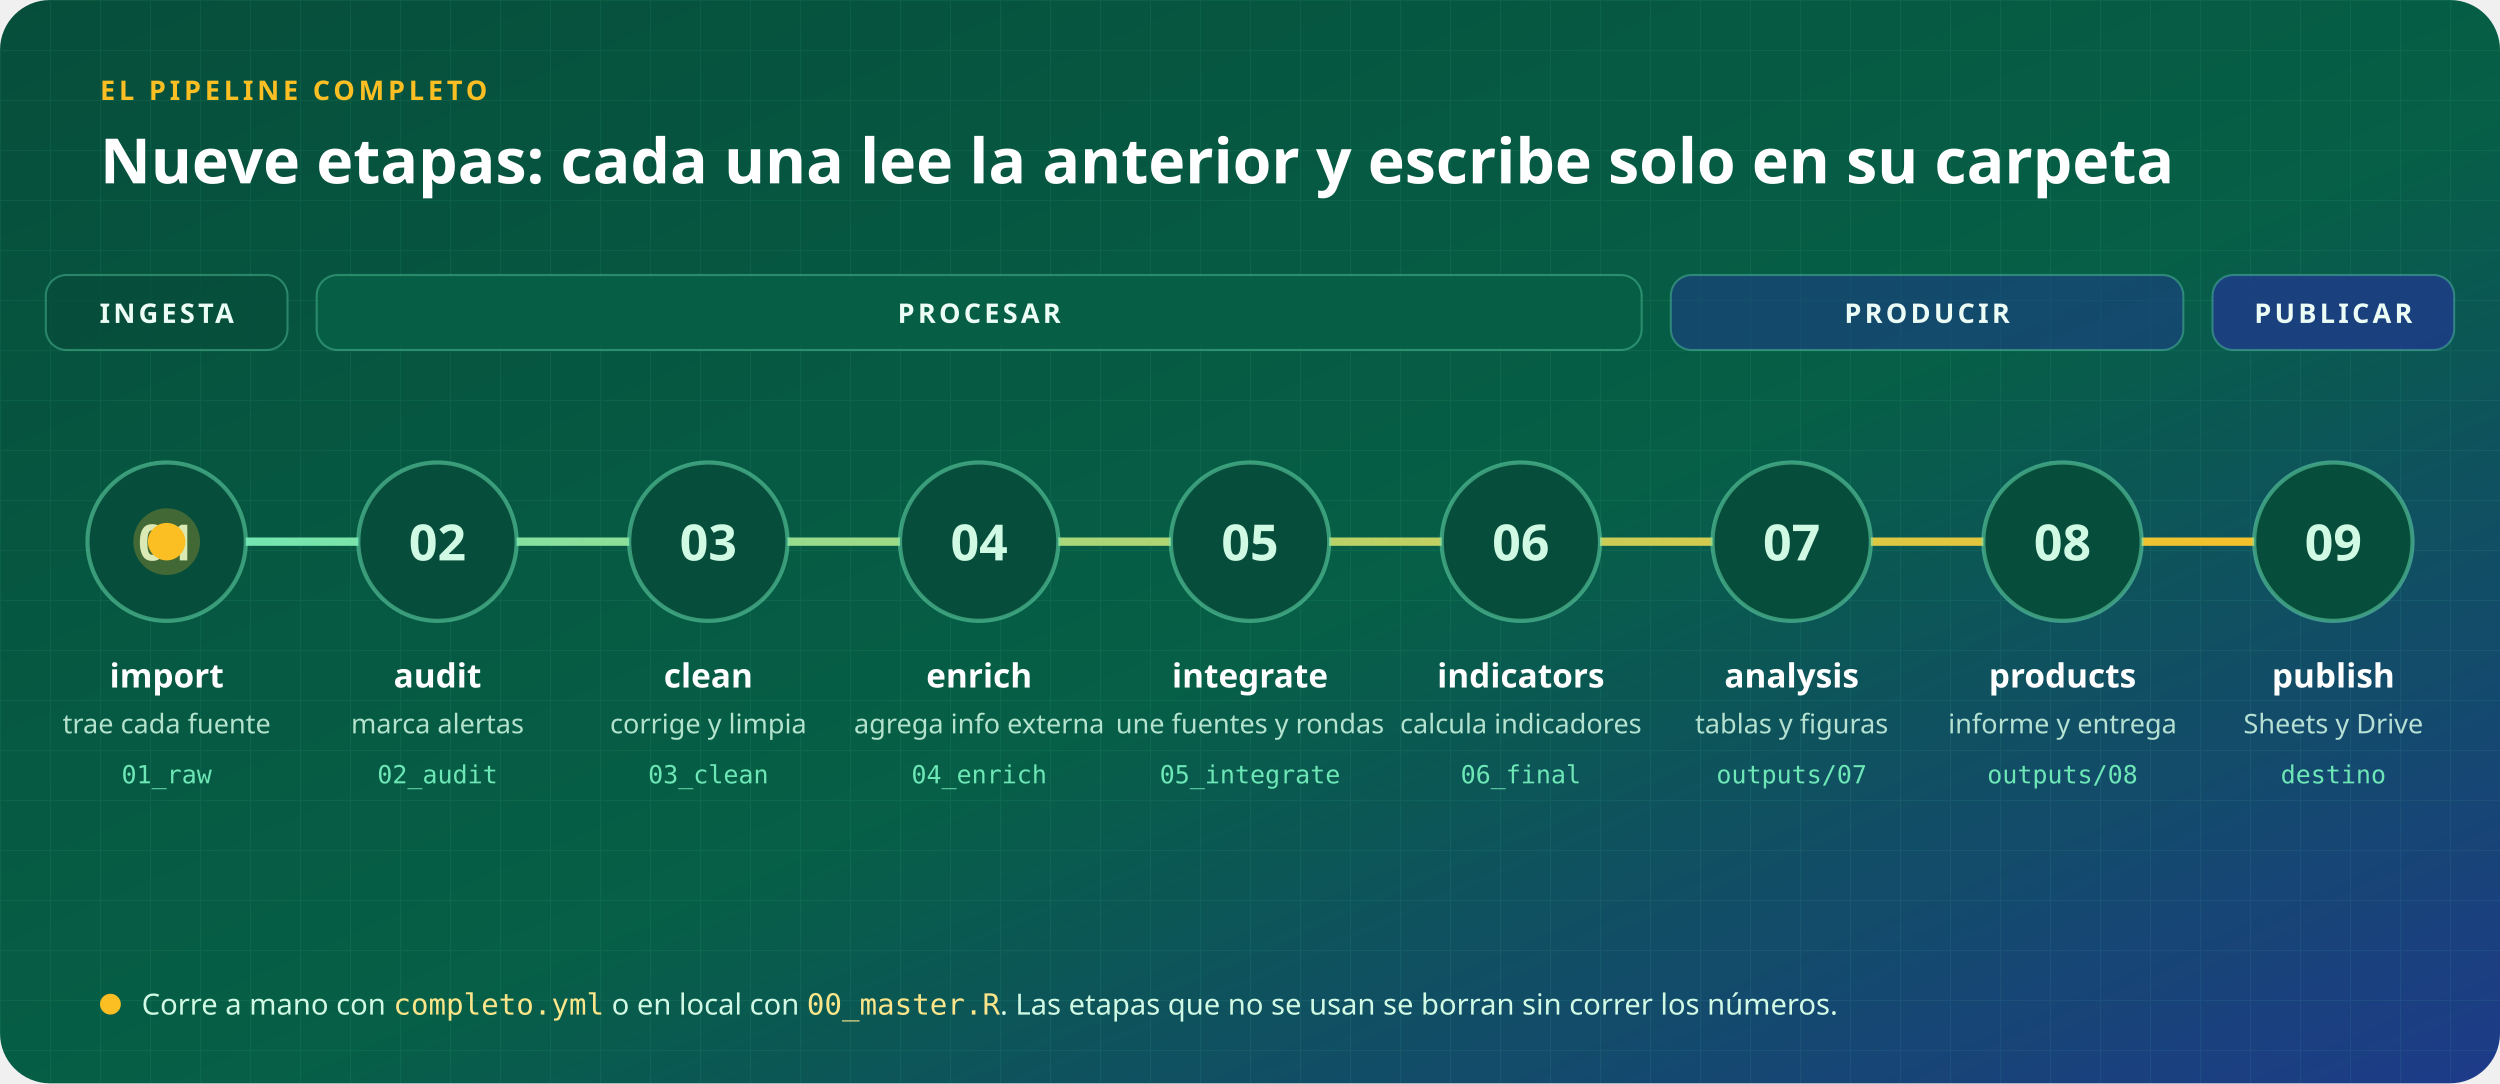
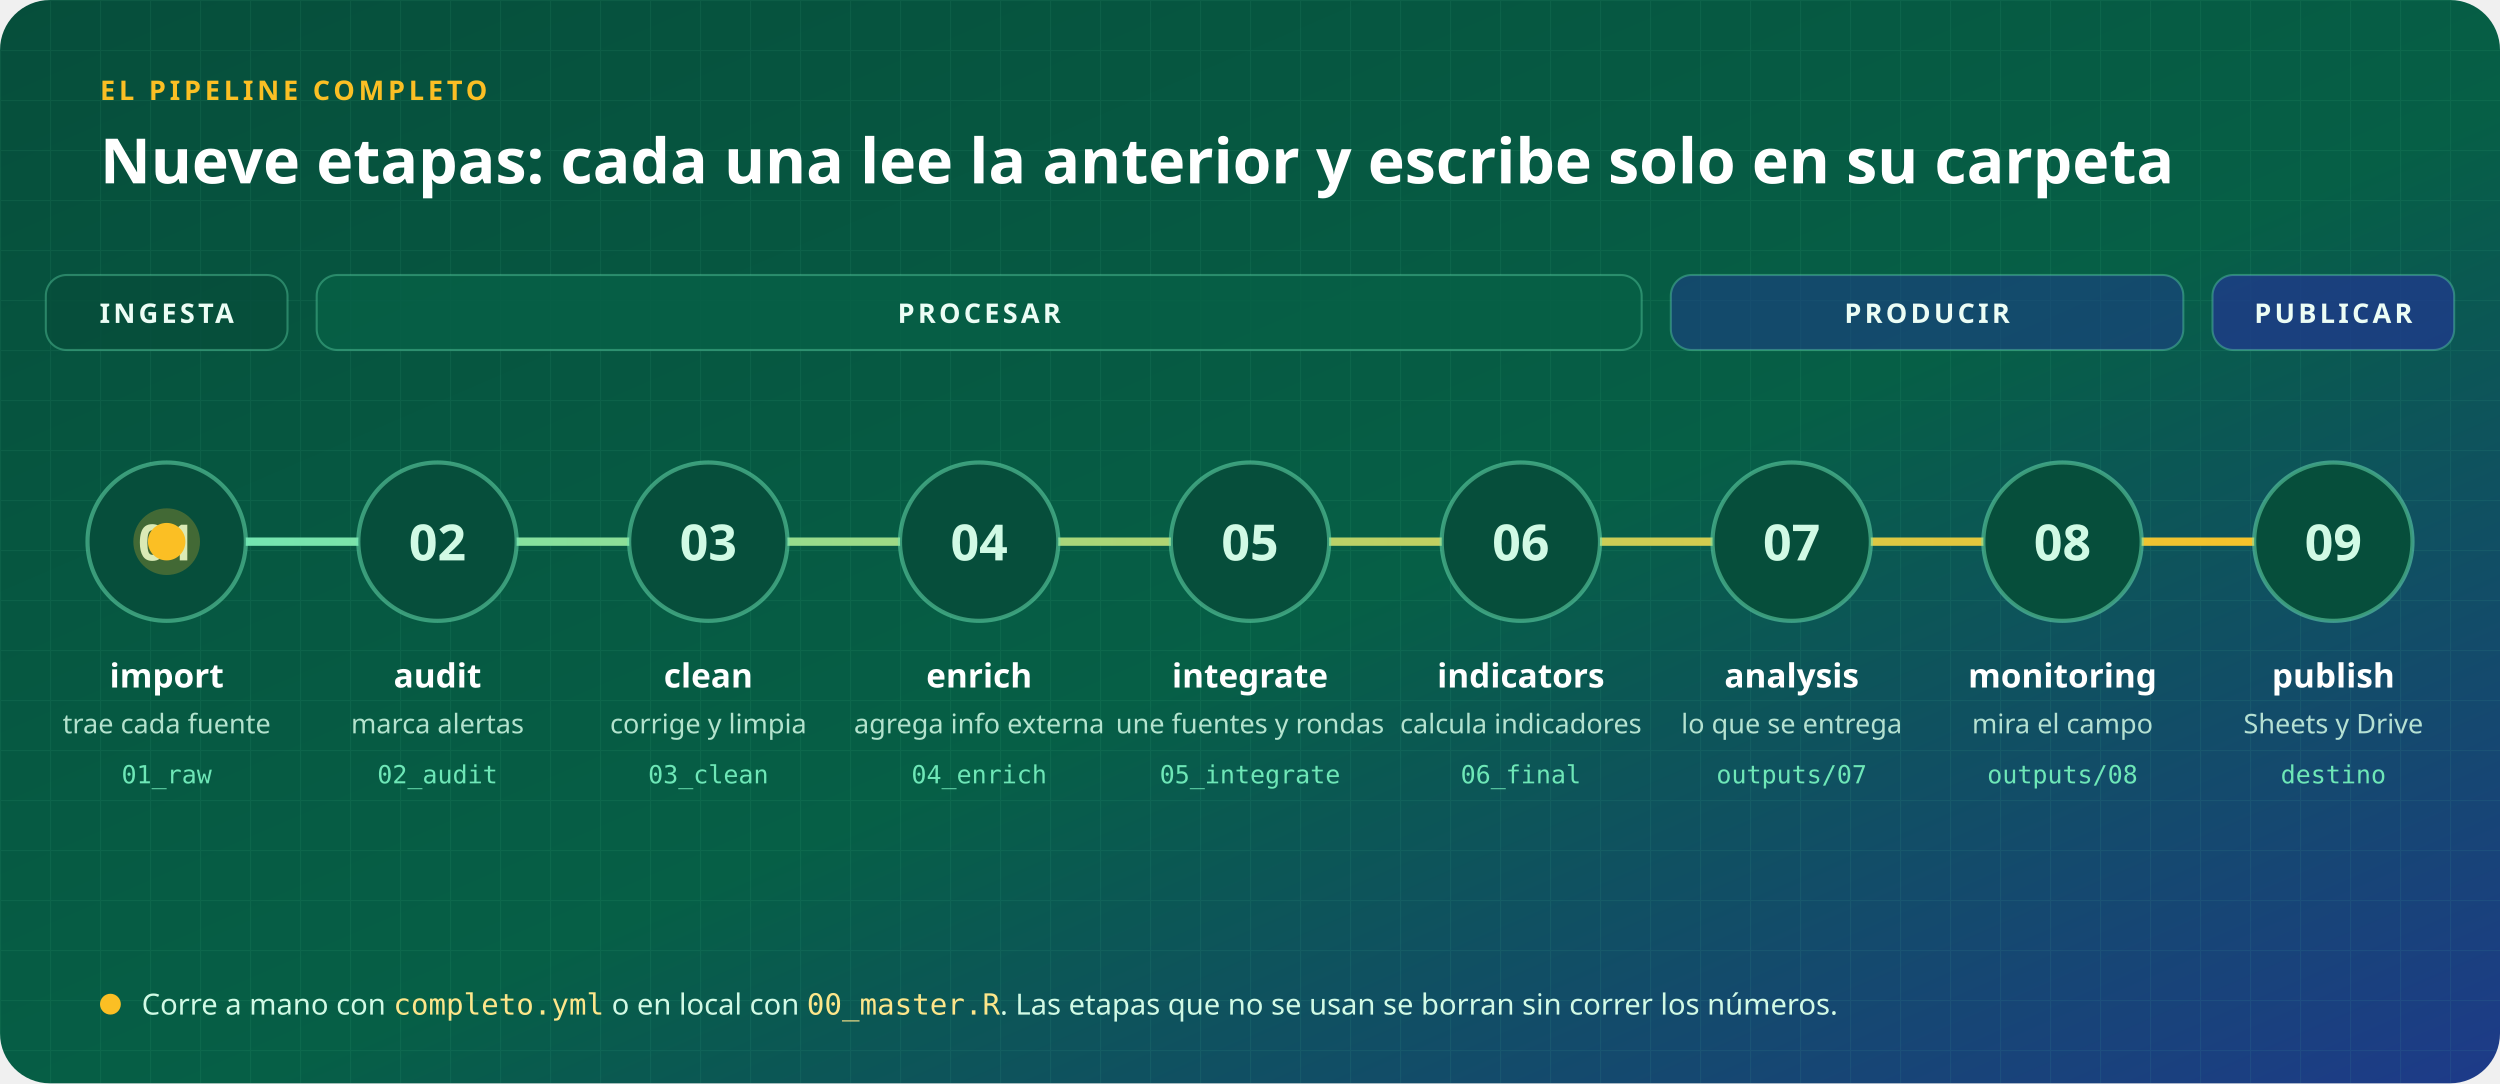
<svg xmlns="http://www.w3.org/2000/svg" width="1200" height="520" viewBox="0 0 1200 520" role="img" aria-label="El pipeline completo en nueve etapas">
  <style>
.t{font:700 58px Segoe UI, Ubuntu, system-ui, sans-serif;fill:#FFFFFF}
.sub{font:400 19px Segoe UI, Ubuntu, system-ui, sans-serif;fill:#D1FAE5}
.ten{font:400 19px Segoe UI, Ubuntu, system-ui, sans-serif;fill:#6EE7B7}
.kick{font:700 13px Segoe UI, Ubuntu, system-ui, sans-serif;fill:#FBBF24;letter-spacing:.14em}
.h2{font:700 30px Segoe UI, Ubuntu, system-ui, sans-serif;fill:#FFFFFF}
.lbl{font:600 15px Segoe UI, Ubuntu, system-ui, sans-serif}
.mini{font:600 13px Segoe UI, Ubuntu, system-ui, sans-serif;fill:#D1FAE5}
.txt{font:400 15px Segoe UI, Ubuntu, system-ui, sans-serif;fill:#D1FAE5}
.peq{font:400 13px Segoe UI, Ubuntu, system-ui, sans-serif;fill:#D1FAE5}
.mono{font:400 13px ui-monospace, Consolas, monospace;fill:#FBBF24}
.nodo{fill:#064E3B;stroke:#6EE7B7;stroke-opacity:.5;animation:nodo 9s ease-in-out infinite}@keyframes nodo{0%,12%,100%{fill:#064E3B;stroke:#6EE7B7;stroke-opacity:.5}2%,9%{fill:#FBBF24;stroke:#FDE68A;stroke-opacity:1}}
.nodot{font:700 24px Segoe UI, Ubuntu, system-ui, sans-serif;fill:#D1FAE5;animation:nodot 9s ease-in-out infinite}@keyframes nodot{0%,12%,100%{fill:#D1FAE5}2%,9%{fill:#064E3B}}
.eco{opacity:0;transform-box:fill-box;transform-origin:center;animation:eco 9s ease-out infinite}@keyframes eco{0%{transform:scale(1);opacity:.8}8%{transform:scale(1.9);opacity:0}100%{opacity:0}}
.etq{font:700 16px Segoe UI, Ubuntu, system-ui, sans-serif;fill:#FFFFFF;animation:etq 9s ease-in-out infinite}@keyframes etq{0%,12%,100%{opacity:.6}2%,9%{opacity:1}}
.ruta{font:400 12px ui-monospace, Consolas, monospace;fill:#6EE7B7;animation:ruta 9s ease-in-out infinite}@keyframes ruta{0%,12%,100%{fill:#6EE7B7}2%,9%{fill:#FBBF24}}
.avance{transform-box:fill-box;transform-origin:left;animation:avance 9s linear infinite}@keyframes avance{from{transform:scaleX(0)}to{transform:scaleX(1)}}
.viaja{animation:viaja 9s linear infinite}@keyframes viaja{from{transform:translateX(0)}to{transform:translateX(1040px)}}
@media (prefers-reduced-motion: reduce){*{animation:none!important}}
</style>
  <defs>
    <linearGradient id="progreso" x1="0" x2="1">
      <stop offset="0" stop-color="#6EE7B7" />
      <stop offset="1" stop-color="#FBBF24" />
    </linearGradient>
  </defs>
  <defs>
    <linearGradient id="fondo" x1="0" y1="0" x2="1" y2="1">
      <stop offset="0" stop-color="#064E3B" />
      <stop offset=".55" stop-color="#065F46" />
      <stop offset="1" stop-color="#1E3A8A" />
    </linearGradient>
    <pattern id="grilla" width="24" height="24" patternUnits="userSpaceOnUse">
      <path d="M24 0H0V24" fill="none" stroke="#6EE7B7" stroke-opacity=".07" />
    </pattern>
    <clipPath id="marco">
      <rect width="1200" height="520" rx="24" />
    </clipPath>
  </defs>
  <g clip-path="url(#marco)">
    <rect width="1200" height="520" fill="url(#fondo)" />
    <rect width="1200" height="520" fill="url(#grilla)" />
    <text x="48" y="48" class="kick">EL PIPELINE COMPLETO</text>
    <text x="48" y="88" class="h2">Nueve etapas: cada una lee la anterior y escribe solo en su carpeta</text>
    <rect x="22" y="132" width="116" height="36" rx="10" fill="#064E3B" fill-opacity="0.85" stroke="#6EE7B7" stroke-opacity=".35" />
    <text x="80" y="155" text-anchor="middle" style="font:700 13px Segoe UI, Ubuntu, system-ui, sans-serif;fill:#ECFDF5;letter-spacing:.12em">INGESTA</text>
    <rect x="152" y="132" width="636" height="36" rx="10" fill="#065F46" fill-opacity="0.85" stroke="#6EE7B7" stroke-opacity=".35" />
    <text x="470" y="155" text-anchor="middle" style="font:700 13px Segoe UI, Ubuntu, system-ui, sans-serif;fill:#ECFDF5;letter-spacing:.12em">PROCESAR</text>
    <rect x="802" y="132" width="246" height="36" rx="10" fill="#1E3A8A" fill-opacity="0.55" stroke="#6EE7B7" stroke-opacity=".35" />
    <text x="925" y="155" text-anchor="middle" style="font:700 13px Segoe UI, Ubuntu, system-ui, sans-serif;fill:#ECFDF5;letter-spacing:.12em">PRODUCIR</text>
    <rect x="1062" y="132" width="116" height="36" rx="10" fill="#1E3A8A" fill-opacity="0.8" stroke="#6EE7B7" stroke-opacity=".35" />
    <text x="1120" y="155" text-anchor="middle" style="font:700 13px Segoe UI, Ubuntu, system-ui, sans-serif;fill:#ECFDF5;letter-spacing:.12em">PUBLICAR</text>
    <rect x="80" y="258" width="1040" height="4" rx="2" fill="#6EE7B7" fill-opacity=".18" />
    <rect class="avance" x="80" y="258" width="1040" height="4" rx="2" fill="url(#progreso)" />
    <circle cx="80" cy="260" r="38" fill="none" stroke="#FBBF24" stroke-width="2" class="eco" style="animation-delay:0s" />
    <circle cx="80" cy="260" r="38" stroke-width="2" class="nodo" style="animation-delay:0s" />
    <text x="80" y="269" text-anchor="middle" class="nodot" style="animation-delay:0s">01</text>
    <text x="80" y="330" text-anchor="middle" class="etq" style="animation-delay:0s">import</text>
    <text x="80" y="352" text-anchor="middle" class="peq" style="opacity:.85">trae cada fuente</text>
    <text x="80" y="376" text-anchor="middle" class="ruta" style="animation-delay:0s">01_raw</text>
    <circle cx="210" cy="260" r="38" fill="none" stroke="#FBBF24" stroke-width="2" class="eco" style="animation-delay:1s" />
    <circle cx="210" cy="260" r="38" stroke-width="2" class="nodo" style="animation-delay:1s" />
    <text x="210" y="269" text-anchor="middle" class="nodot" style="animation-delay:1s">02</text>
    <text x="210" y="330" text-anchor="middle" class="etq" style="animation-delay:1s">audit</text>
    <text x="210" y="352" text-anchor="middle" class="peq" style="opacity:.85">marca alertas</text>
    <text x="210" y="376" text-anchor="middle" class="ruta" style="animation-delay:1s">02_audit</text>
    <circle cx="340" cy="260" r="38" fill="none" stroke="#FBBF24" stroke-width="2" class="eco" style="animation-delay:2s" />
    <circle cx="340" cy="260" r="38" stroke-width="2" class="nodo" style="animation-delay:2s" />
    <text x="340" y="269" text-anchor="middle" class="nodot" style="animation-delay:2s">03</text>
    <text x="340" y="330" text-anchor="middle" class="etq" style="animation-delay:2s">clean</text>
    <text x="340" y="352" text-anchor="middle" class="peq" style="opacity:.85">corrige y limpia</text>
    <text x="340" y="376" text-anchor="middle" class="ruta" style="animation-delay:2s">03_clean</text>
    <circle cx="470" cy="260" r="38" fill="none" stroke="#FBBF24" stroke-width="2" class="eco" style="animation-delay:3s" />
    <circle cx="470" cy="260" r="38" stroke-width="2" class="nodo" style="animation-delay:3s" />
    <text x="470" y="269" text-anchor="middle" class="nodot" style="animation-delay:3s">04</text>
    <text x="470" y="330" text-anchor="middle" class="etq" style="animation-delay:3s">enrich</text>
    <text x="470" y="352" text-anchor="middle" class="peq" style="opacity:.85">agrega info externa</text>
    <text x="470" y="376" text-anchor="middle" class="ruta" style="animation-delay:3s">04_enrich</text>
    <circle cx="600" cy="260" r="38" fill="none" stroke="#FBBF24" stroke-width="2" class="eco" style="animation-delay:4s" />
    <circle cx="600" cy="260" r="38" stroke-width="2" class="nodo" style="animation-delay:4s" />
    <text x="600" y="269" text-anchor="middle" class="nodot" style="animation-delay:4s">05</text>
    <text x="600" y="330" text-anchor="middle" class="etq" style="animation-delay:4s">integrate</text>
    <text x="600" y="352" text-anchor="middle" class="peq" style="opacity:.85">une fuentes y rondas</text>
    <text x="600" y="376" text-anchor="middle" class="ruta" style="animation-delay:4s">05_integrate</text>
    <circle cx="730" cy="260" r="38" fill="none" stroke="#FBBF24" stroke-width="2" class="eco" style="animation-delay:5s" />
    <circle cx="730" cy="260" r="38" stroke-width="2" class="nodo" style="animation-delay:5s" />
    <text x="730" y="269" text-anchor="middle" class="nodot" style="animation-delay:5s">06</text>
    <text x="730" y="330" text-anchor="middle" class="etq" style="animation-delay:5s">indicators</text>
    <text x="730" y="352" text-anchor="middle" class="peq" style="opacity:.85">calcula indicadores</text>
    <text x="730" y="376" text-anchor="middle" class="ruta" style="animation-delay:5s">06_final</text>
    <circle cx="860" cy="260" r="38" fill="none" stroke="#FBBF24" stroke-width="2" class="eco" style="animation-delay:6s" />
    <circle cx="860" cy="260" r="38" stroke-width="2" class="nodo" style="animation-delay:6s" />
    <text x="860" y="269" text-anchor="middle" class="nodot" style="animation-delay:6s">07</text>
    <text x="860" y="330" text-anchor="middle" class="etq" style="animation-delay:6s">analysis</text>
-     <text x="860" y="352" text-anchor="middle" class="peq" style="opacity:.85">tablas y figuras</text>
+     <text x="860" y="352" text-anchor="middle" class="peq" style="opacity:.85">lo que se entrega</text>
    <text x="860" y="376" text-anchor="middle" class="ruta" style="animation-delay:6s">outputs/07</text>
    <circle cx="990" cy="260" r="38" fill="none" stroke="#FBBF24" stroke-width="2" class="eco" style="animation-delay:7s" />
    <circle cx="990" cy="260" r="38" stroke-width="2" class="nodo" style="animation-delay:7s" />
    <text x="990" y="269" text-anchor="middle" class="nodot" style="animation-delay:7s">08</text>
-     <text x="990" y="330" text-anchor="middle" class="etq" style="animation-delay:7s">products</text>
-     <text x="990" y="352" text-anchor="middle" class="peq" style="opacity:.85">informe y entrega</text>
+     <text x="990" y="330" text-anchor="middle" class="etq" style="animation-delay:7s">monitoring</text>
+     <text x="990" y="352" text-anchor="middle" class="peq" style="opacity:.85">mira el campo</text>
    <text x="990" y="376" text-anchor="middle" class="ruta" style="animation-delay:7s">outputs/08</text>
    <circle cx="1120" cy="260" r="38" fill="none" stroke="#FBBF24" stroke-width="2" class="eco" style="animation-delay:8s" />
    <circle cx="1120" cy="260" r="38" stroke-width="2" class="nodo" style="animation-delay:8s" />
    <text x="1120" y="269" text-anchor="middle" class="nodot" style="animation-delay:8s">09</text>
    <text x="1120" y="330" text-anchor="middle" class="etq" style="animation-delay:8s">publish</text>
    <text x="1120" y="352" text-anchor="middle" class="peq" style="opacity:.85">Sheets y Drive</text>
    <text x="1120" y="376" text-anchor="middle" class="ruta" style="animation-delay:8s">destino</text>
    <g class="viaja">
      <circle cx="80" cy="260" r="16" fill="#FBBF24" fill-opacity=".25" />
      <circle cx="80" cy="260" r="9" fill="#FBBF24" />
    </g>
    <circle cx="53" cy="482" r="5" fill="#FBBF24" />
    <text x="68" y="487" style="font:400 14px Segoe UI, Ubuntu, system-ui, sans-serif;fill:#D1FAE5">Corre a mano con <tspan style="font-family:ui-monospace, Consolas, monospace;fill:#FDE68A">completo.yml</tspan> o en local con <tspan style="font-family:ui-monospace, Consolas, monospace;fill:#FDE68A">00_master.R</tspan>. Las etapas que no se usan se borran sin correr los números.</text>
  </g>
</svg>
